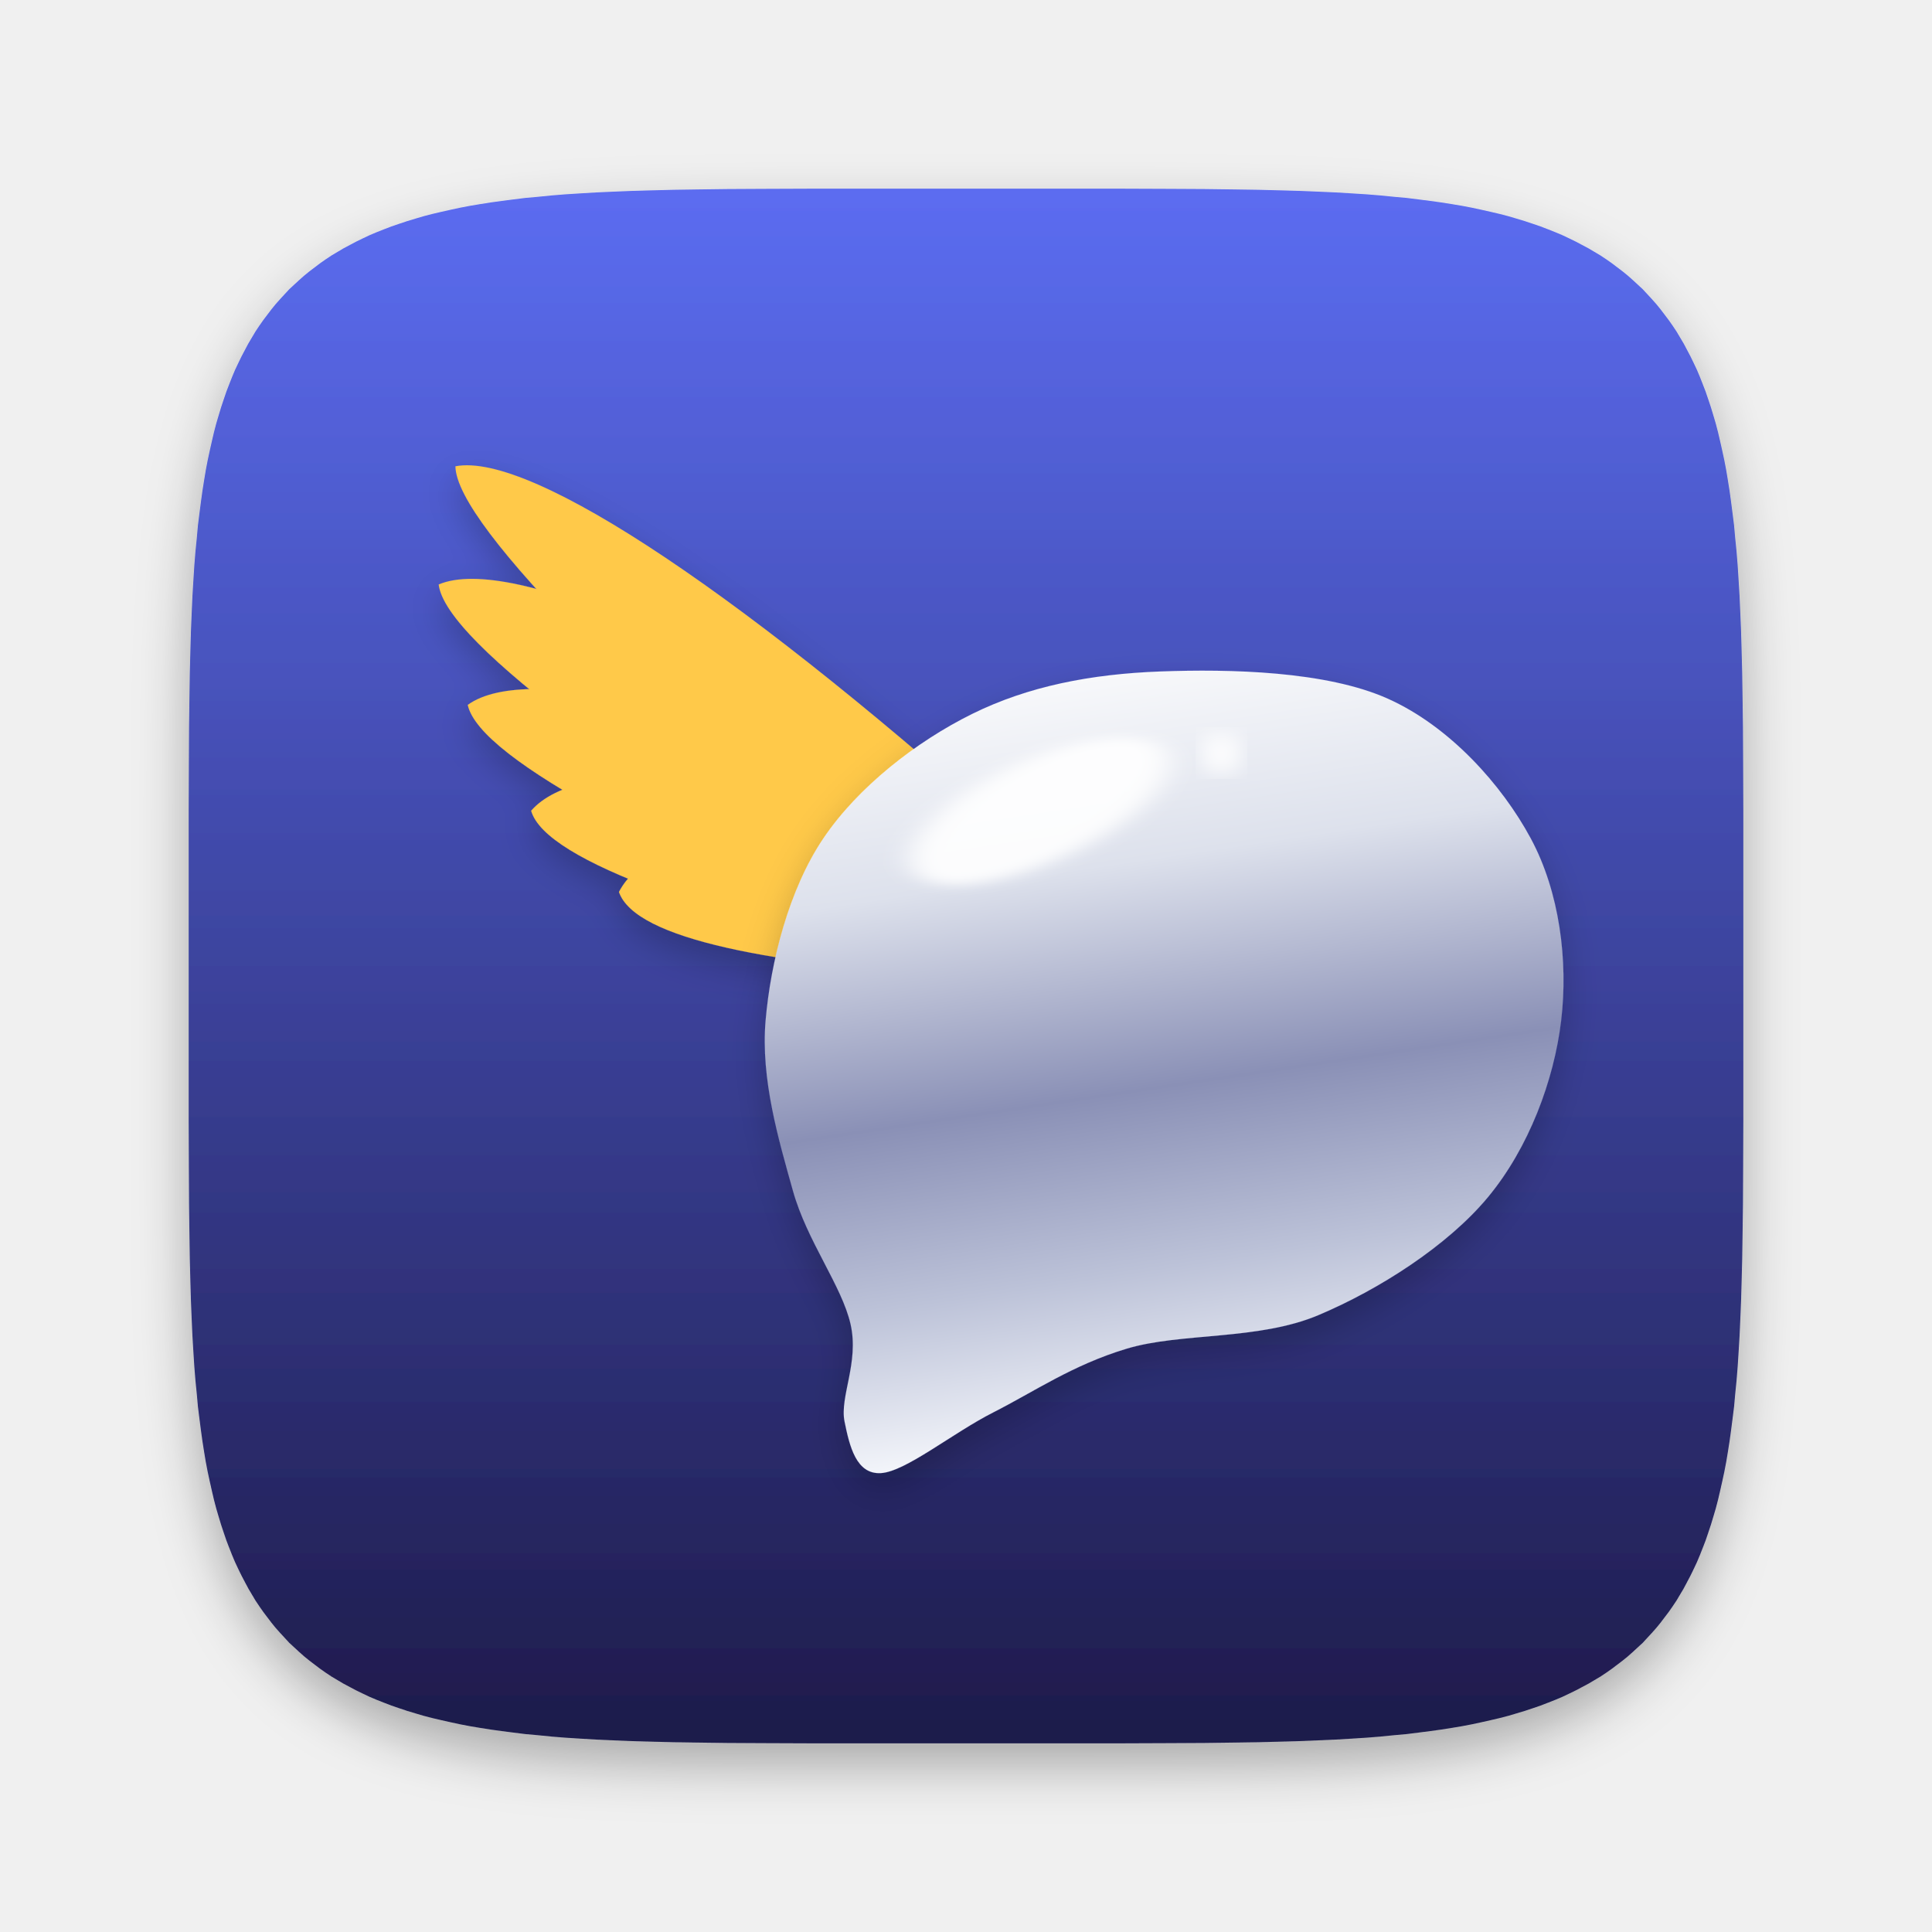
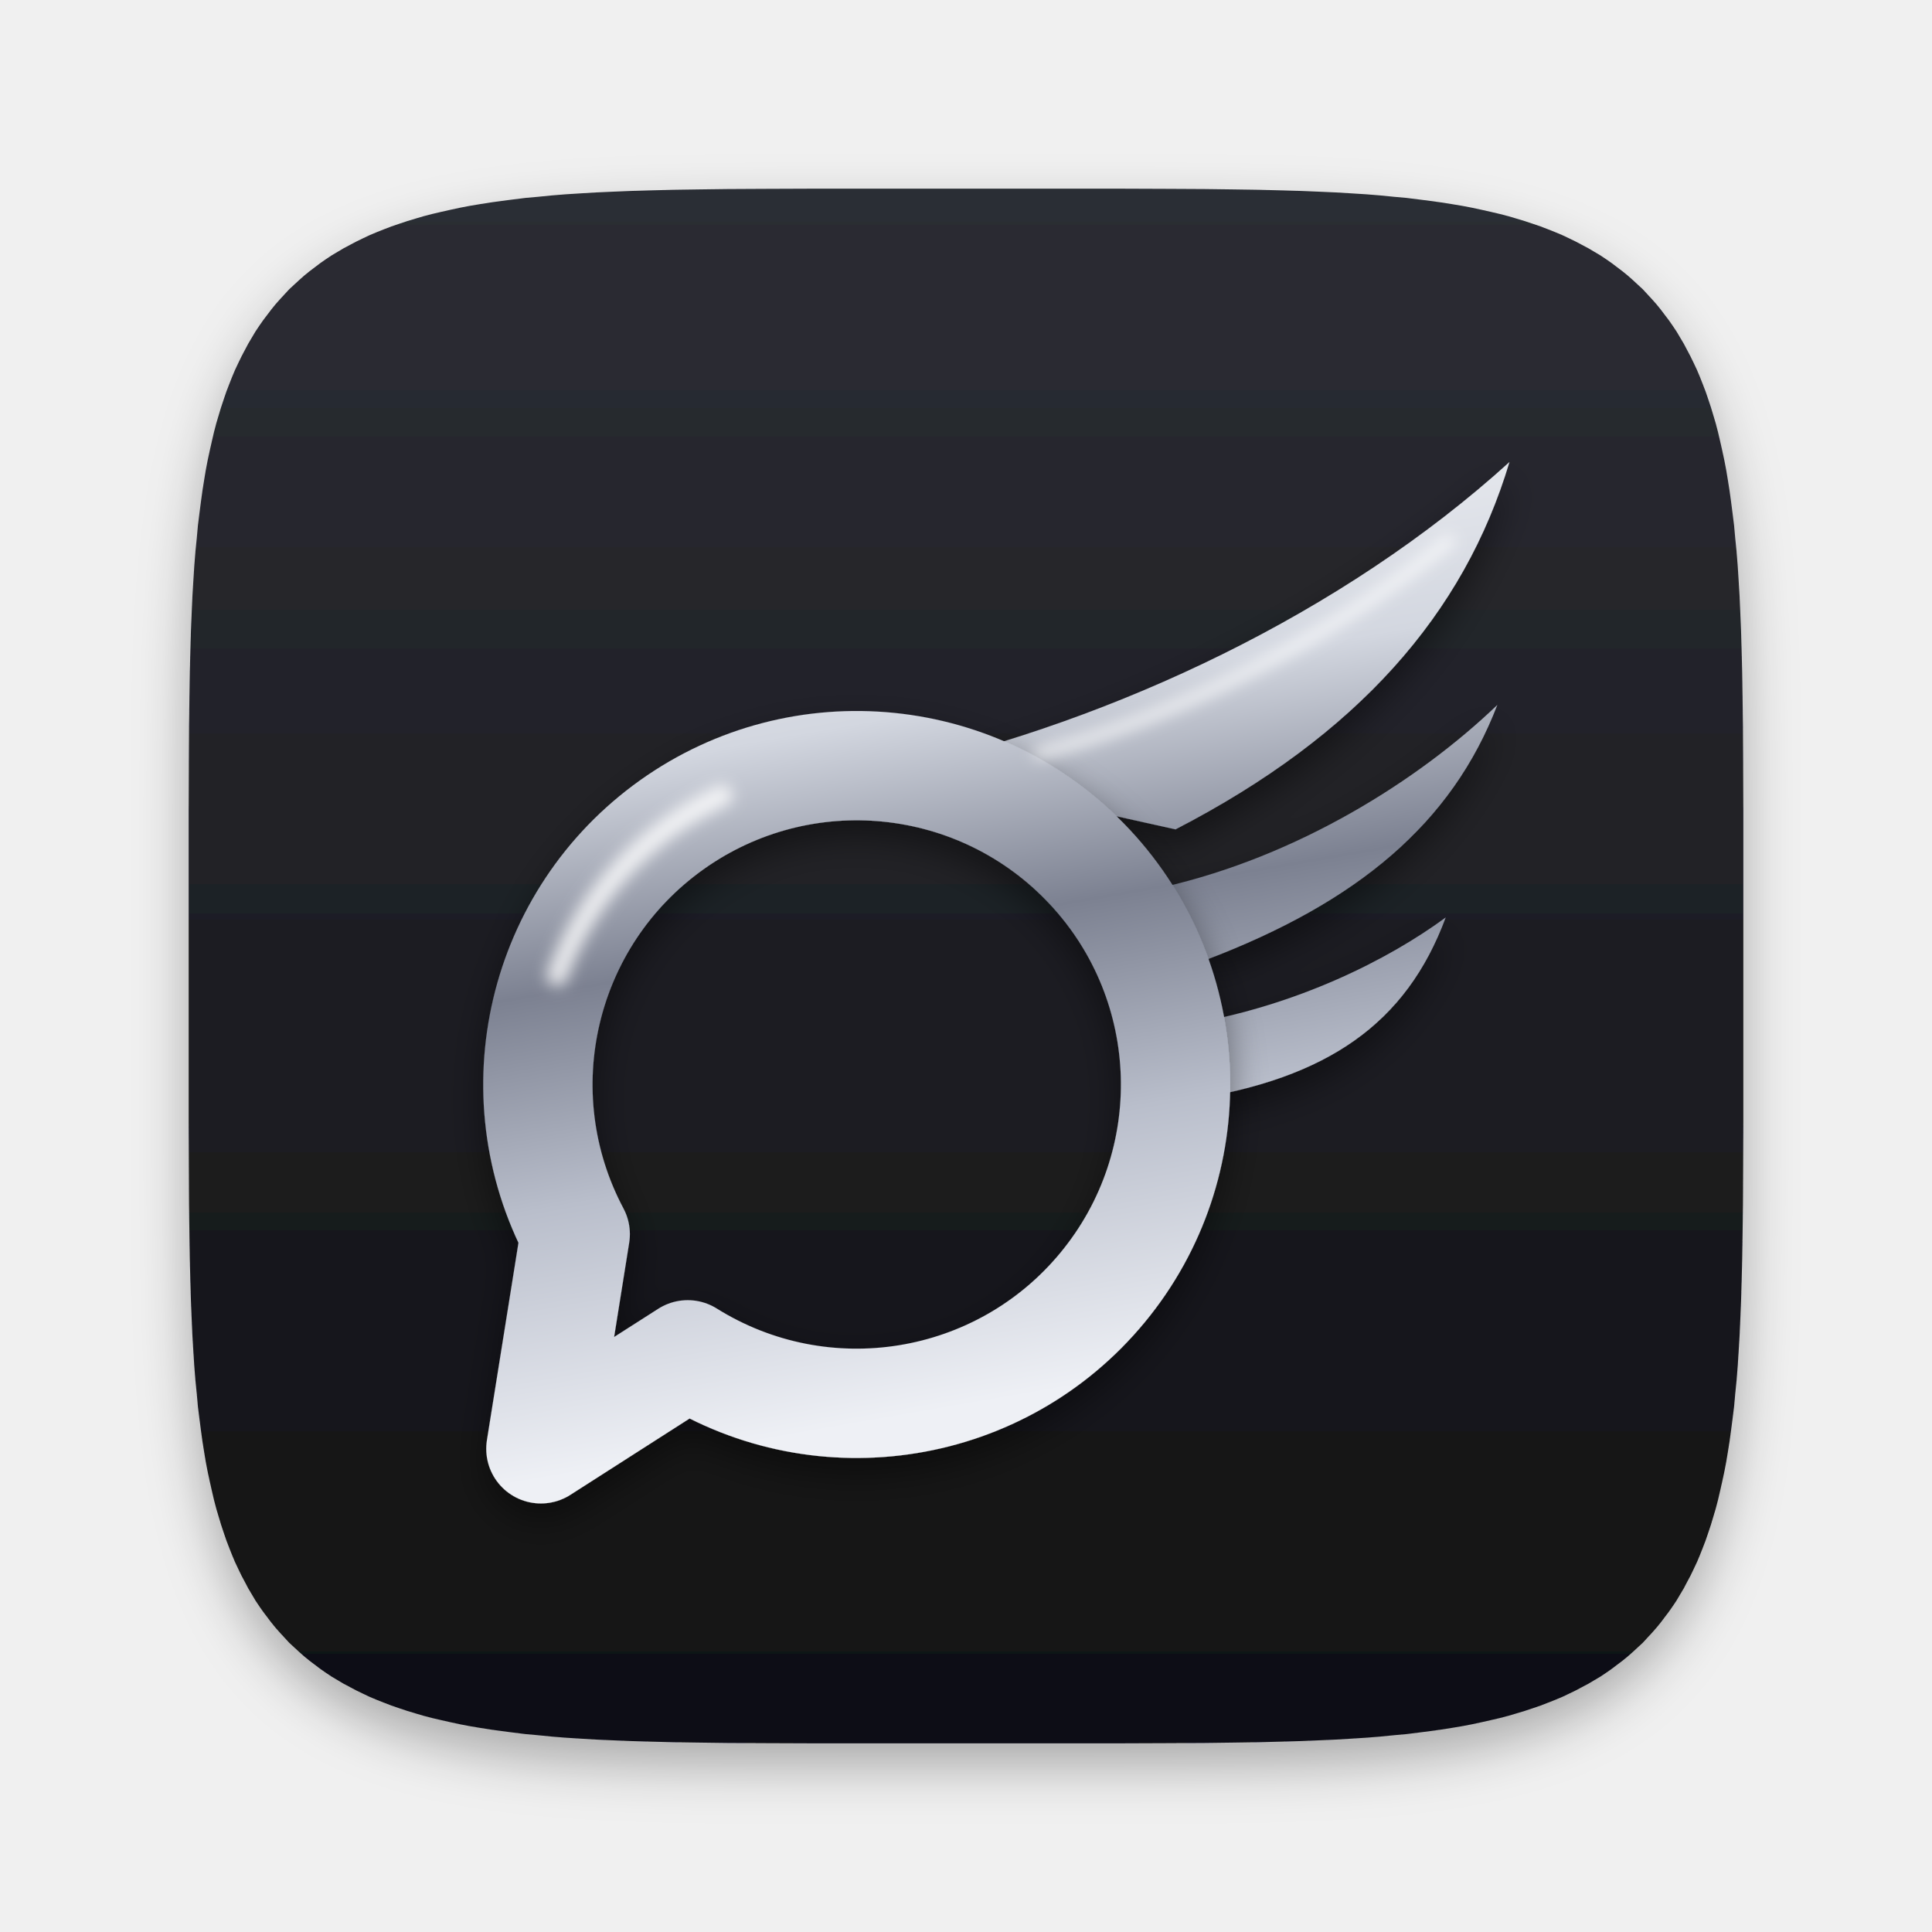
<svg xmlns="http://www.w3.org/2000/svg" viewBox="0 0 1024 1024" width="1024" height="1024">
  <defs>
    <linearGradient id="bg" x1="0" y1="0" x2="0" y2="1">
-       <stop offset="0" stop-color="#5B6CF0" />
-       <stop offset="1" stop-color="#1E1B4B" />
+       <stop offset="0" stop-color="#2C2D34" />
+       <stop offset="1" stop-color="#101013" />
    </linearGradient>
-     <linearGradient id="chrome" x1="0" y1="0" x2="0.15" y2="1">
+     <linearGradient id="chrome" gradientUnits="userSpaceOnUse" x1="0" y1="180" x2="120" y2="870">
      <stop offset="0" stop-color="#FFFFFF" />
-       <stop offset="0.3" stop-color="#DDE1EC" />
-       <stop offset="0.58" stop-color="#8A90B6" />
-       <stop offset="0.8" stop-color="#BCC2D8" />
-       <stop offset="1" stop-color="#F3F5FA" />
+       <stop offset="0.35" stop-color="#D3D7E0" />
+       <stop offset="0.55" stop-color="#7C8191" />
+       <stop offset="0.75" stop-color="#B9BECB" />
+       <stop offset="1" stop-color="#EEF0F5" />
    </linearGradient>
    <clipPath id="body">
      <path d="M924.0,512.0 L924.0,593.6 L923.9,619.7 L923.8,638.6 L923.6,654.0 L923.4,667.2 L923.1,679.0 L922.8,689.5 L922.4,699.2 L922.0,708.2 L921.5,716.5 L921.0,724.4 L920.4,731.8 L919.7,738.8 L919.1,745.5 L918.3,751.9 L917.5,758.1 L916.7,763.9 L915.8,769.6 L914.9,775.0 L913.9,780.2 L912.8,785.3 L911.7,790.2 L910.6,794.9 L909.4,799.5 L908.1,803.9 L906.8,808.2 L905.4,812.4 L904.0,816.5 L902.5,820.4 L901.0,824.2 L899.4,828.0 L897.7,831.6 L896.0,835.1 L894.2,838.5 L892.4,841.9 L890.5,845.1 L888.6,848.3 L886.6,851.3 L884.5,854.3 L882.3,857.2 L880.1,860.1 L877.9,862.8 L875.5,865.5 L873.1,868.1 L870.7,870.7 L868.1,873.1 L865.5,875.5 L862.8,877.9 L860.1,880.1 L857.2,882.3 L854.3,884.5 L851.3,886.6 L848.3,888.6 L845.1,890.5 L841.9,892.4 L838.5,894.2 L835.1,896.0 L831.6,897.7 L828.0,899.4 L824.2,901.0 L820.4,902.5 L816.5,904.0 L812.4,905.4 L808.2,906.8 L803.9,908.1 L799.5,909.4 L794.9,910.6 L790.2,911.7 L785.3,912.8 L780.2,913.9 L775.0,914.9 L769.6,915.8 L763.9,916.7 L758.1,917.5 L751.9,918.3 L745.5,919.1 L738.8,919.7 L731.8,920.4 L724.4,921.0 L716.5,921.5 L708.2,922.0 L699.2,922.4 L689.5,922.8 L679.0,923.1 L667.2,923.4 L654.0,923.6 L638.6,923.8 L619.7,923.9 L593.6,924.0 L512.0,924.0 L430.4,924.0 L404.3,923.9 L385.4,923.8 L370.0,923.6 L356.8,923.4 L345.0,923.1 L334.5,922.8 L324.8,922.4 L315.8,922.0 L307.5,921.5 L299.6,921.0 L292.2,920.4 L285.2,919.7 L278.5,919.1 L272.1,918.3 L265.9,917.5 L260.1,916.7 L254.4,915.8 L249.0,914.9 L243.8,913.9 L238.7,912.8 L233.8,911.7 L229.1,910.6 L224.5,909.4 L220.1,908.1 L215.8,906.8 L211.6,905.4 L207.5,904.0 L203.6,902.5 L199.8,901.0 L196.0,899.4 L192.4,897.7 L188.9,896.0 L185.5,894.2 L182.1,892.4 L178.9,890.5 L175.7,888.6 L172.7,886.6 L169.7,884.5 L166.8,882.3 L163.9,880.1 L161.2,877.9 L158.5,875.5 L155.9,873.1 L153.3,870.7 L150.9,868.1 L148.5,865.5 L146.1,862.8 L143.9,860.1 L141.7,857.2 L139.5,854.3 L137.4,851.3 L135.4,848.3 L133.5,845.1 L131.6,841.9 L129.8,838.5 L128.0,835.1 L126.3,831.6 L124.6,828.0 L123.0,824.2 L121.5,820.4 L120.0,816.5 L118.6,812.4 L117.2,808.2 L115.9,803.9 L114.6,799.5 L113.4,794.9 L112.3,790.2 L111.2,785.3 L110.1,780.2 L109.1,775.0 L108.2,769.6 L107.3,763.9 L106.5,758.1 L105.7,751.9 L104.9,745.5 L104.3,738.8 L103.6,731.8 L103.0,724.4 L102.5,716.5 L102.0,708.2 L101.6,699.2 L101.2,689.5 L100.9,679.0 L100.6,667.2 L100.4,654.0 L100.2,638.6 L100.1,619.7 L100.0,593.6 L100.0,512.0 L100.0,430.4 L100.1,404.3 L100.2,385.4 L100.4,370.0 L100.6,356.8 L100.9,345.0 L101.2,334.5 L101.6,324.8 L102.0,315.8 L102.5,307.5 L103.0,299.6 L103.6,292.2 L104.3,285.2 L104.9,278.5 L105.7,272.1 L106.5,265.9 L107.3,260.1 L108.2,254.4 L109.1,249.0 L110.1,243.8 L111.2,238.7 L112.3,233.8 L113.4,229.1 L114.6,224.5 L115.9,220.1 L117.2,215.8 L118.6,211.6 L120.0,207.5 L121.5,203.6 L123.0,199.8 L124.6,196.0 L126.3,192.4 L128.0,188.9 L129.8,185.5 L131.6,182.1 L133.5,178.9 L135.4,175.7 L137.4,172.7 L139.5,169.7 L141.7,166.8 L143.9,163.9 L146.1,161.2 L148.5,158.5 L150.9,155.9 L153.3,153.3 L155.9,150.9 L158.5,148.5 L161.2,146.1 L163.9,143.9 L166.8,141.7 L169.7,139.5 L172.7,137.4 L175.7,135.4 L178.9,133.5 L182.1,131.6 L185.5,129.8 L188.9,128.0 L192.4,126.3 L196.0,124.6 L199.8,123.0 L203.6,121.5 L207.5,120.0 L211.6,118.6 L215.8,117.2 L220.1,115.9 L224.5,114.6 L229.1,113.4 L233.8,112.3 L238.7,111.2 L243.8,110.1 L249.0,109.1 L254.4,108.2 L260.1,107.3 L265.9,106.5 L272.1,105.7 L278.5,104.9 L285.2,104.3 L292.2,103.6 L299.6,103.0 L307.5,102.5 L315.8,102.0 L324.8,101.6 L334.5,101.2 L345.0,100.9 L356.8,100.6 L370.0,100.4 L385.4,100.2 L404.3,100.1 L430.4,100.0 L512.0,100.0 L593.6,100.0 L619.7,100.1 L638.6,100.2 L654.0,100.4 L667.2,100.6 L679.0,100.9 L689.5,101.2 L699.2,101.6 L708.2,102.0 L716.5,102.5 L724.4,103.0 L731.8,103.6 L738.8,104.3 L745.5,104.9 L751.9,105.7 L758.1,106.5 L763.9,107.3 L769.6,108.2 L775.0,109.1 L780.2,110.1 L785.3,111.2 L790.2,112.3 L794.9,113.4 L799.5,114.6 L803.9,115.9 L808.2,117.2 L812.4,118.6 L816.5,120.0 L820.4,121.5 L824.2,123.0 L828.0,124.6 L831.6,126.3 L835.1,128.0 L838.5,129.8 L841.9,131.6 L845.1,133.5 L848.3,135.4 L851.3,137.4 L854.3,139.5 L857.2,141.7 L860.1,143.9 L862.8,146.1 L865.5,148.5 L868.1,150.9 L870.7,153.3 L873.1,155.9 L875.5,158.5 L877.9,161.2 L880.1,163.9 L882.3,166.8 L884.5,169.7 L886.6,172.7 L888.6,175.7 L890.5,178.9 L892.4,182.1 L894.2,185.5 L896.0,188.9 L897.7,192.4 L899.4,196.0 L901.0,199.8 L902.5,203.6 L904.0,207.5 L905.4,211.6 L906.8,215.8 L908.1,220.1 L909.4,224.5 L910.6,229.1 L911.7,233.8 L912.8,238.7 L913.9,243.8 L914.9,249.0 L915.8,254.4 L916.7,260.1 L917.5,265.9 L918.3,272.1 L919.1,278.5 L919.7,285.2 L920.4,292.2 L921.0,299.6 L921.5,307.5 L922.0,315.8 L922.4,324.8 L922.8,334.5 L923.1,345.0 L923.4,356.8 L923.6,370.0 L923.8,385.4 L923.9,404.3 L924.0,430.4 Z" />
    </clipPath>
    <filter id="drop" x="-20%" y="-20%" width="140%" height="140%">
      <feDropShadow dx="0" dy="12" stdDeviation="14" flood-color="#000" flood-opacity="0.30" />
    </filter>
-     <filter id="soft">
-       <feGaussianBlur stdDeviation="7" />
+     <filter id="soft" x="-20%" y="-20%" width="140%" height="140%">
+       <feGaussianBlur stdDeviation="5" />
    </filter>
    <filter id="lift" x="-20%" y="-20%" width="140%" height="140%">
-       <feDropShadow dx="0" dy="10" stdDeviation="12" flood-color="#000" flood-opacity="0.22" />
+       <feDropShadow dx="0" dy="10" stdDeviation="12" flood-color="#000" flood-opacity="0.45" />
    </filter>
  </defs>
  <path d="M924.0,512.0 L924.0,593.6 L923.9,619.7 L923.8,638.6 L923.6,654.0 L923.4,667.2 L923.1,679.0 L922.8,689.5 L922.4,699.2 L922.0,708.2 L921.5,716.5 L921.0,724.4 L920.4,731.8 L919.7,738.8 L919.1,745.5 L918.3,751.9 L917.5,758.1 L916.7,763.9 L915.8,769.6 L914.9,775.0 L913.9,780.2 L912.8,785.3 L911.7,790.2 L910.6,794.9 L909.4,799.5 L908.1,803.9 L906.8,808.2 L905.4,812.4 L904.0,816.5 L902.5,820.4 L901.0,824.2 L899.4,828.0 L897.7,831.6 L896.0,835.1 L894.2,838.5 L892.4,841.9 L890.5,845.1 L888.6,848.3 L886.6,851.3 L884.5,854.3 L882.3,857.2 L880.1,860.1 L877.9,862.8 L875.5,865.5 L873.1,868.1 L870.7,870.7 L868.1,873.1 L865.5,875.5 L862.8,877.9 L860.1,880.1 L857.2,882.3 L854.3,884.5 L851.3,886.6 L848.3,888.6 L845.1,890.5 L841.9,892.4 L838.5,894.2 L835.1,896.0 L831.6,897.7 L828.0,899.4 L824.2,901.0 L820.4,902.5 L816.5,904.0 L812.4,905.4 L808.2,906.8 L803.9,908.1 L799.5,909.4 L794.9,910.6 L790.2,911.7 L785.3,912.8 L780.2,913.9 L775.0,914.9 L769.6,915.8 L763.9,916.7 L758.1,917.5 L751.9,918.3 L745.5,919.1 L738.8,919.7 L731.8,920.4 L724.4,921.0 L716.5,921.5 L708.2,922.0 L699.2,922.4 L689.5,922.8 L679.0,923.1 L667.2,923.4 L654.0,923.6 L638.6,923.8 L619.7,923.9 L593.6,924.0 L512.0,924.0 L430.4,924.0 L404.3,923.9 L385.4,923.8 L370.0,923.6 L356.8,923.4 L345.0,923.1 L334.5,922.8 L324.8,922.4 L315.8,922.0 L307.5,921.5 L299.6,921.0 L292.2,920.4 L285.2,919.7 L278.5,919.1 L272.1,918.3 L265.9,917.5 L260.1,916.7 L254.4,915.8 L249.0,914.9 L243.8,913.9 L238.7,912.8 L233.8,911.7 L229.1,910.6 L224.5,909.4 L220.1,908.1 L215.8,906.8 L211.6,905.4 L207.5,904.0 L203.6,902.5 L199.8,901.0 L196.0,899.4 L192.4,897.7 L188.9,896.0 L185.5,894.2 L182.1,892.4 L178.9,890.5 L175.7,888.6 L172.7,886.6 L169.7,884.5 L166.8,882.3 L163.9,880.1 L161.2,877.9 L158.5,875.5 L155.9,873.1 L153.3,870.7 L150.9,868.1 L148.5,865.5 L146.1,862.8 L143.9,860.1 L141.7,857.2 L139.5,854.3 L137.4,851.3 L135.4,848.3 L133.5,845.1 L131.6,841.9 L129.8,838.5 L128.0,835.1 L126.3,831.6 L124.6,828.0 L123.0,824.2 L121.5,820.4 L120.0,816.5 L118.6,812.4 L117.2,808.2 L115.9,803.9 L114.6,799.5 L113.4,794.9 L112.3,790.2 L111.2,785.3 L110.1,780.2 L109.1,775.0 L108.2,769.6 L107.3,763.9 L106.5,758.1 L105.7,751.9 L104.9,745.5 L104.3,738.8 L103.6,731.8 L103.0,724.4 L102.5,716.5 L102.0,708.2 L101.6,699.2 L101.2,689.5 L100.9,679.0 L100.6,667.2 L100.4,654.0 L100.2,638.6 L100.1,619.7 L100.0,593.6 L100.0,512.0 L100.0,430.4 L100.1,404.3 L100.2,385.4 L100.4,370.0 L100.6,356.8 L100.9,345.0 L101.2,334.5 L101.6,324.8 L102.0,315.8 L102.5,307.5 L103.0,299.6 L103.6,292.2 L104.3,285.2 L104.9,278.5 L105.7,272.1 L106.5,265.9 L107.3,260.1 L108.2,254.4 L109.1,249.0 L110.1,243.8 L111.2,238.7 L112.3,233.8 L113.4,229.1 L114.6,224.5 L115.9,220.1 L117.2,215.8 L118.6,211.6 L120.0,207.5 L121.5,203.6 L123.0,199.8 L124.6,196.0 L126.3,192.4 L128.0,188.9 L129.8,185.5 L131.6,182.1 L133.5,178.9 L135.4,175.7 L137.4,172.7 L139.5,169.7 L141.7,166.8 L143.9,163.9 L146.1,161.2 L148.5,158.5 L150.9,155.9 L153.3,153.3 L155.9,150.9 L158.5,148.5 L161.2,146.1 L163.9,143.9 L166.8,141.7 L169.7,139.5 L172.7,137.4 L175.7,135.4 L178.9,133.5 L182.1,131.6 L185.5,129.8 L188.9,128.0 L192.4,126.3 L196.0,124.6 L199.8,123.0 L203.6,121.5 L207.5,120.0 L211.6,118.6 L215.8,117.2 L220.1,115.9 L224.5,114.6 L229.1,113.4 L233.8,112.3 L238.7,111.2 L243.8,110.1 L249.0,109.1 L254.4,108.2 L260.1,107.3 L265.9,106.5 L272.1,105.7 L278.5,104.9 L285.2,104.3 L292.2,103.6 L299.6,103.0 L307.5,102.5 L315.8,102.0 L324.8,101.6 L334.5,101.2 L345.0,100.9 L356.8,100.6 L370.0,100.4 L385.4,100.2 L404.3,100.1 L430.4,100.0 L512.0,100.0 L593.6,100.0 L619.7,100.1 L638.6,100.2 L654.0,100.4 L667.2,100.6 L679.0,100.9 L689.5,101.2 L699.2,101.6 L708.2,102.0 L716.5,102.5 L724.4,103.0 L731.8,103.6 L738.8,104.3 L745.5,104.9 L751.9,105.7 L758.1,106.5 L763.9,107.3 L769.6,108.2 L775.0,109.1 L780.2,110.1 L785.3,111.2 L790.2,112.3 L794.9,113.4 L799.5,114.6 L803.9,115.9 L808.2,117.2 L812.4,118.6 L816.5,120.0 L820.4,121.5 L824.2,123.0 L828.0,124.6 L831.6,126.3 L835.1,128.0 L838.5,129.8 L841.9,131.6 L845.1,133.5 L848.3,135.4 L851.3,137.4 L854.3,139.5 L857.2,141.7 L860.1,143.9 L862.8,146.1 L865.5,148.5 L868.1,150.9 L870.7,153.3 L873.1,155.9 L875.5,158.5 L877.9,161.2 L880.1,163.9 L882.3,166.8 L884.5,169.7 L886.6,172.7 L888.6,175.7 L890.5,178.9 L892.4,182.1 L894.2,185.5 L896.0,188.9 L897.7,192.4 L899.4,196.0 L901.0,199.8 L902.5,203.6 L904.0,207.5 L905.4,211.6 L906.8,215.8 L908.1,220.1 L909.4,224.5 L910.6,229.1 L911.7,233.8 L912.8,238.7 L913.9,243.8 L914.9,249.0 L915.8,254.4 L916.7,260.1 L917.5,265.9 L918.3,272.1 L919.1,278.5 L919.7,285.2 L920.4,292.2 L921.0,299.6 L921.5,307.5 L922.0,315.8 L922.4,324.8 L922.8,334.5 L923.1,345.0 L923.4,356.8 L923.6,370.0 L923.8,385.4 L923.9,404.3 L924.0,430.4 Z" fill="url(#bg)" filter="url(#drop)" />
  <g clip-path="url(#body)">
    <g transform="translate(100,100) scale(0.8046875)">
      <g filter="url(#lift)">
-         <g fill="#FFC94A">
-           <circle cx="520" cy="470" r="90" />
-           <path transform="translate(520,470) rotate(186)" d="M0,-50 C130,-55 222,-48 236,-18 C219,25 130,50 0,50 Z" />
-           <path transform="translate(520,470) rotate(195)" d="M0,-50 C165,-55 282,-48 300,-18 C279,25 165,50 0,50 Z" />
-           <path transform="translate(520,470) rotate(204)" d="M0,-50 C198,-55 338,-48 360,-18 C335,25 198,50 0,50 Z" />
-           <path transform="translate(520,470) rotate(213)" d="M0,-50 C227,-55 387,-48 412,-18 C383,25 227,50 0,50 Z" />
-           <path transform="translate(520,470) rotate(222)" d="M0,-48 C246,-53 421,-46 448,-17 C417,24 246,48 0,48 Z" />
-         </g>
+         <path d="M470,382 C610,350 760,280 870,180 C840,280 770,360 650,422 Z M642,460 C730,440 810,390 862,340 C832,418 770,470 670,508 Z M660,550 C730,538 790,508 828,480 C802,550 750,586 660,600 Z" fill="url(#chrome)" />
      </g>
      <g filter="url(#lift)">
-         <path d="M640,318 C685.7,316.3 749.3,317.7 790,336 C830.7,354.3 865.0,392.7 884,428 C903.0,463.3 908.7,508.7 904,548 C899.3,587.3 882.7,631.7 856,664 C829.3,696.3 783.7,725.3 744,742 C704.3,758.7 653.7,753.3 618,764 C582.3,774.7 557.0,792.3 530,806 C503.0,819.7 472.3,845.0 456,846 C439.7,847.0 435.3,828.3 432,812 C428.7,795.7 441.7,773.3 436,748 C430.3,722.7 407.3,693.3 398,660 C388.7,626.7 376.7,586.7 380,548 C383.3,509.3 395.3,461.7 418,428 C440.7,394.3 479.0,364.3 516,346 C553.0,327.7 594.3,319.7 640,318 Z" fill="url(#chrome)" />
+         <path d="M328.7,768.1 A210,210 0 1 0 254.6,688.6 L232,830 Z" fill="none" stroke="url(#chrome)" stroke-width="72" stroke-linejoin="round" />
      </g>
-       <ellipse cx="560" cy="410" rx="92" ry="34" transform="rotate(-24 560 410)" fill="#FFFFFF" opacity="0.9" filter="url(#soft)" />
-       <circle cx="680" cy="372" r="14" fill="#FFFFFF" opacity="0.85" filter="url(#soft)" />
+       <path d="M242.7,518.2 A210,210 0 0 1 351.3,399.7" fill="none" stroke="#FFFFFF" stroke-width="14" stroke-linecap="round" opacity="0.8" filter="url(#soft)" />
+       <path d="M560,372 C660,345 760,290 830,232" fill="none" stroke="#FFFFFF" stroke-width="8" stroke-linecap="round" opacity="0.7" filter="url(#soft)" />
    </g>
  </g>
</svg>
